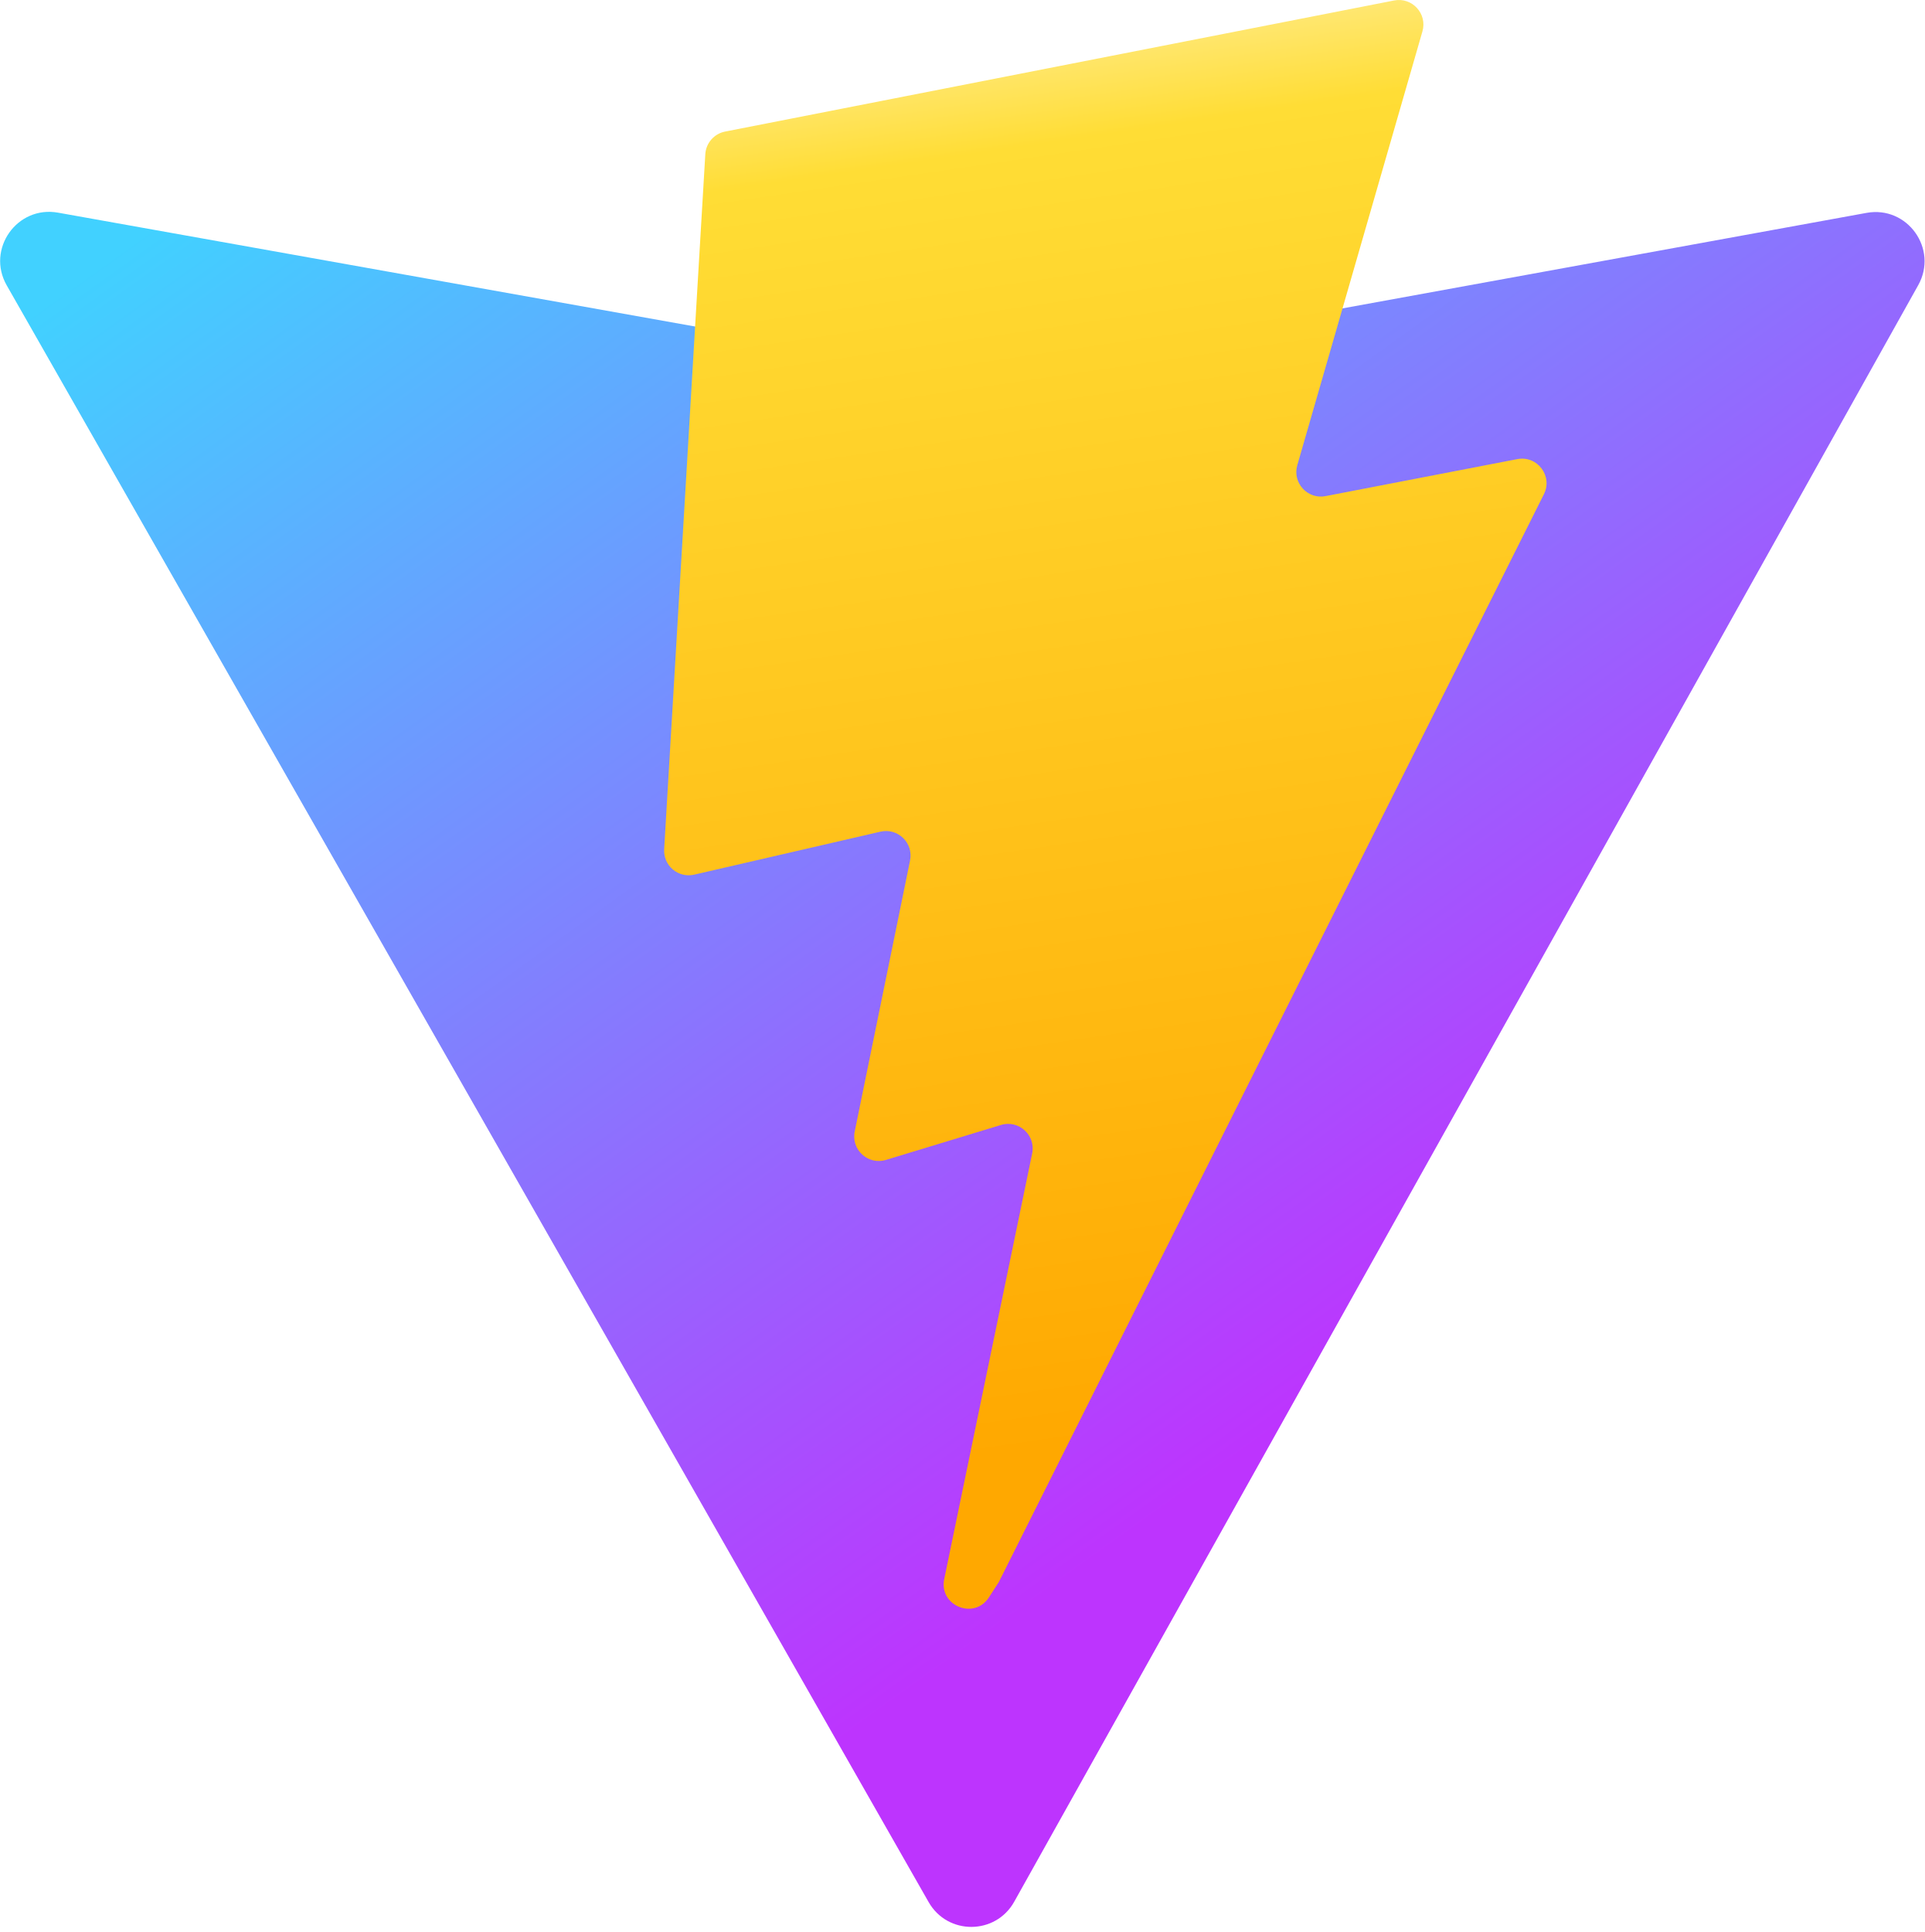
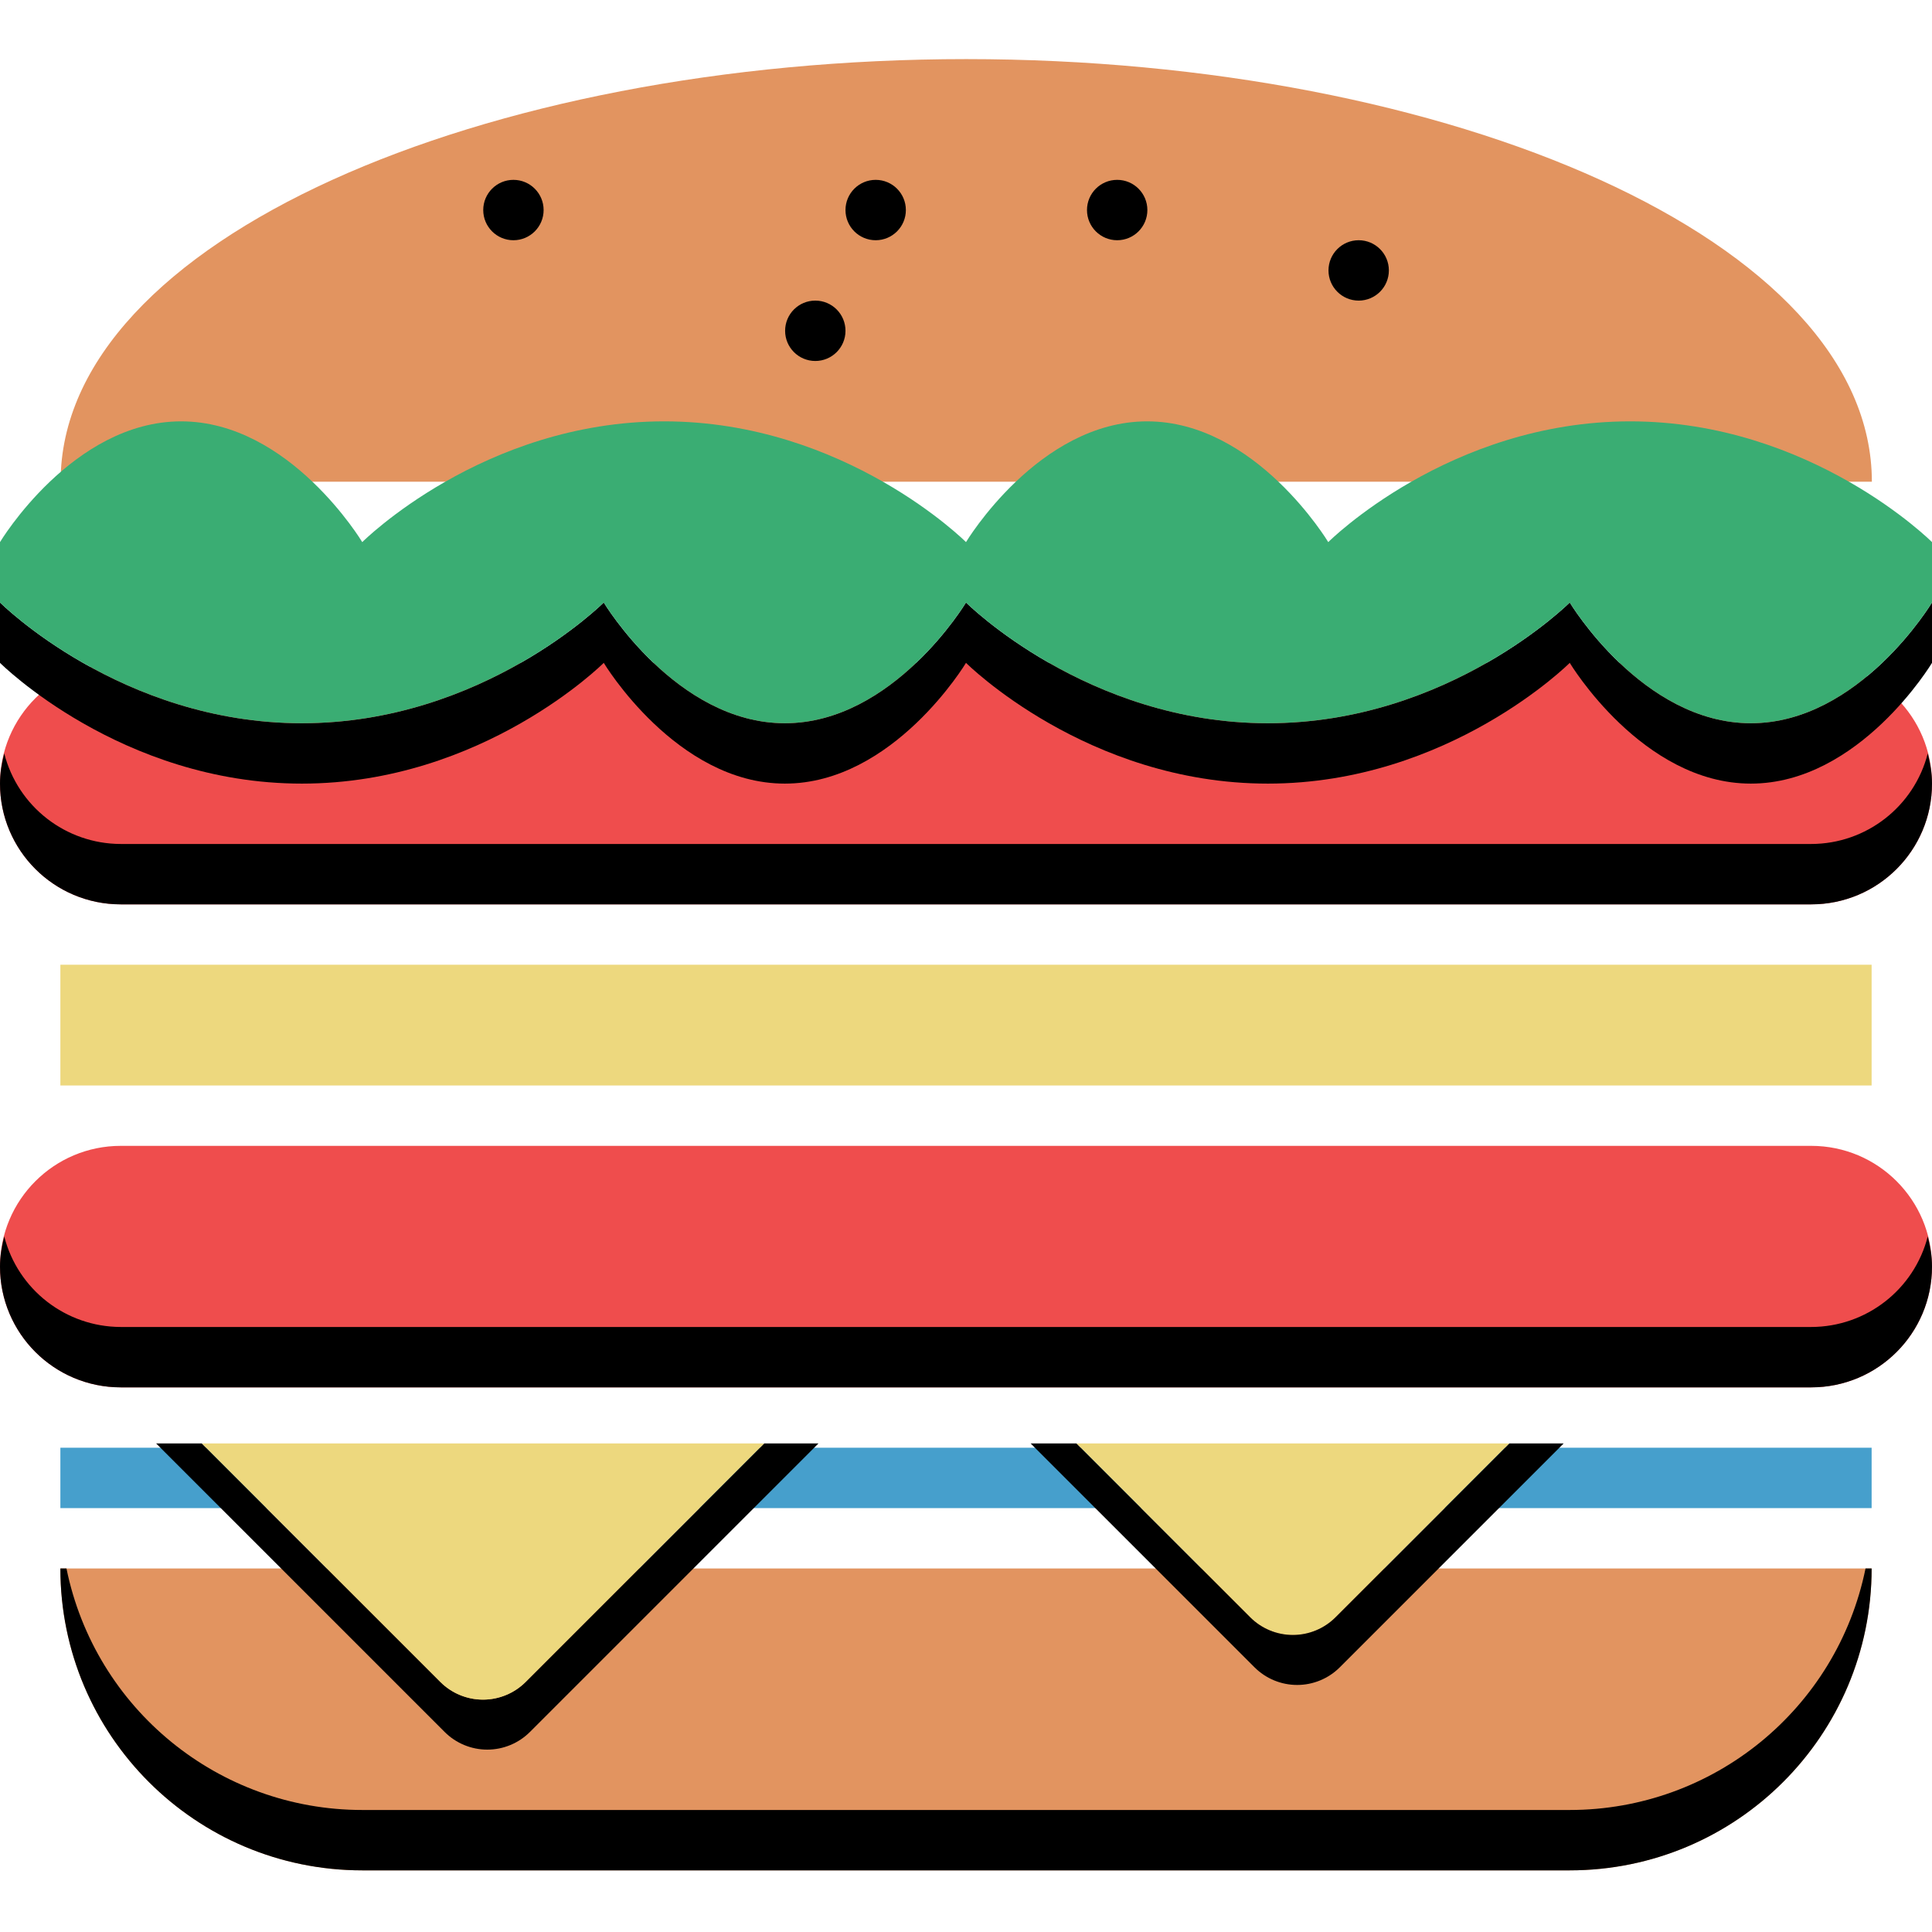
- <svg xmlns="http://www.w3.org/2000/svg" aria-hidden="true" role="img" class="iconify iconify--logos" width="31.88" height="32" preserveAspectRatio="xMidYMid meet" viewBox="0 0 256 257">
-   <defs>
-     <linearGradient id="IconifyId1813088fe1fbc01fb466" x1="-.828%" x2="57.636%" y1="7.652%" y2="78.411%">
-       <stop offset="0%" stop-color="#41D1FF" />
-       <stop offset="100%" stop-color="#BD34FE" />
-     </linearGradient>
-     <linearGradient id="IconifyId1813088fe1fbc01fb467" x1="43.376%" x2="50.316%" y1="2.242%" y2="89.03%">
-       <stop offset="0%" stop-color="#FFEA83" />
-       <stop offset="8.333%" stop-color="#FFDD35" />
-       <stop offset="100%" stop-color="#FFA800" />
-     </linearGradient>
-   </defs>
-   <path fill="url(#IconifyId1813088fe1fbc01fb466)" d="M255.153 37.938L134.897 252.976c-2.483 4.44-8.862 4.466-11.382.048L.875 37.958c-2.746-4.814 1.371-10.646 6.827-9.67l120.385 21.517a6.537 6.537 0 0 0 2.322-.004l117.867-21.483c5.438-.991 9.574 4.796 6.877 9.62Z" />
-   <path fill="url(#IconifyId1813088fe1fbc01fb467)" d="M185.432.063L96.44 17.501a3.268 3.268 0 0 0-2.634 3.014l-5.474 92.456a3.268 3.268 0 0 0 3.997 3.378l24.777-5.718c2.318-.535 4.413 1.507 3.936 3.838l-7.361 36.047c-.495 2.426 1.782 4.5 4.151 3.78l15.304-4.649c2.372-.72 4.652 1.36 4.15 3.788l-11.698 56.621c-.732 3.542 3.979 5.473 5.943 2.437l1.313-2.028l72.516-144.72c1.215-2.423-.88-5.186-3.54-4.672l-25.505 4.922c-2.396.462-4.435-1.77-3.759-4.114l16.646-57.705c.677-2.35-1.37-4.583-3.769-4.113Z" />
+ <svg xmlns="http://www.w3.org/2000/svg" width="800px" height="800px" viewBox="0 0 1024 1024" class="icon" version="1.1">
+   <path d="M32 831.328a160 160 0 0 0 160 160h640a160 160 0 0 0 160-160H32z" fill="#E29460" />
+   <path d="M832 959.328H192a160 160 0 0 1-156.768-128H32a160 160 0 0 0 160 160h640a160 160 0 0 0 160-160h-3.232a160 160 0 0 1-156.768 128z" fill="" />
+   <path d="M960 607.328H64a64 64 0 0 0 0 128h896a64 64 0 0 0 0-128z" fill="#EF4D4D" />
+   <path d="M960 703.328H64a63.904 63.904 0 0 1-61.76-48c-1.312 5.184-2.24 10.464-2.24 16a64 64 0 0 0 64 64h896a64 64 0 0 0 64-64c0-5.568-0.928-10.848-2.24-16a63.872 63.872 0 0 1-61.76 48z" fill="" />
+   <path d="M960 351.328H64a64 64 0 0 0 0 128h896a64 64 0 0 0 0-128z" fill="#EF4D4D" />
+   <path d="M960 447.328H64a63.904 63.904 0 0 1-61.76-48c-1.312 5.184-2.24 10.464-2.24 16a64 64 0 0 0 64 64h896a64 64 0 0 0 64-64c0-5.568-0.928-10.848-2.24-16a63.872 63.872 0 0 1-61.76 48z" fill="" />
+   <path d="M32 767.328h960v32H32z" fill="#469FCC" />
+   <path d="M32 511.328h960v64H32z" fill="#EDD87E" />
+   <path d="M405.024 765.056l-126.4 126.4a31.968 31.968 0 0 1-45.248 0l-126.4-126.4h-24.224l152.896 152.896a31.968 31.968 0 0 0 45.248 0l152.896-152.896h-28.768z" fill="" />
+   <path d="M233.376 891.456a31.968 31.968 0 0 0 45.248 0l126.4-126.4H106.976l126.4 126.4zM570.496 765.056l92.128 92.128a31.968 31.968 0 0 0 45.248 0L800 765.056h-229.504z" fill="#EDD87E" />
+   <path d="M800 765.056l-92.128 92.128a31.968 31.968 0 0 1-45.248 0l-92.128-92.128h-24.224l118.624 118.624a31.968 31.968 0 0 0 45.248 0l118.624-118.624H800zM928 383.328c-57.6 0-96-64-96-64s-64 64-160 64-160-64-160-64-38.4 64-96 64-96-64-96-64-64 64-160 64-160-64-160-64v32s64 64 160 64 160-64 160-64 38.4 64 96 64 96-64 96-64 64 64 160 64 160-64 160-64 38.4 64 96 64 96-64 96-64v-32s-38.4 64-96 64z" fill="" />
+   <path d="M512.128 31.328c-256 0-480 96-480 224h960c0-128-224-224-480-224z" fill="#E29460" />
+   <path d="M720.128 143.328m-16 0a16 16 0 1 0 32 0 16 16 0 1 0-32 0Z" fill="" />
+   <path d="M592.128 111.328m-16 0a16 16 0 1 0 32 0 16 16 0 1 0-32 0Z" fill="" />
+   <path d="M432.128 175.328m-16 0a16 16 0 1 0 32 0 16 16 0 1 0-32 0Z" fill="" />
+   <path d="M464.128 111.328m-16 0a16 16 0 1 0 32 0 16 16 0 1 0-32 0Z" fill="" />
+   <path d="M272.128 111.328m-16 0a16 16 0 1 0 32 0 16 16 0 1 0-32 0Z" fill="" />
+   <path d="M864 223.328c-96 0-160 64-160 64s-38.4-64-96-64-96 64-96 64-64-64-160-64-160 64-160 64-38.4-64-96-64-96 64-96 64v32s64 64 160 64 160-64 160-64 38.4 64 96 64 96-64 96-64 64 64 160 64 160-64 160-64 38.4 64 96 64 96-64 96-64v-32s-64-64-160-64z" fill="#3AAD73" />
</svg>
